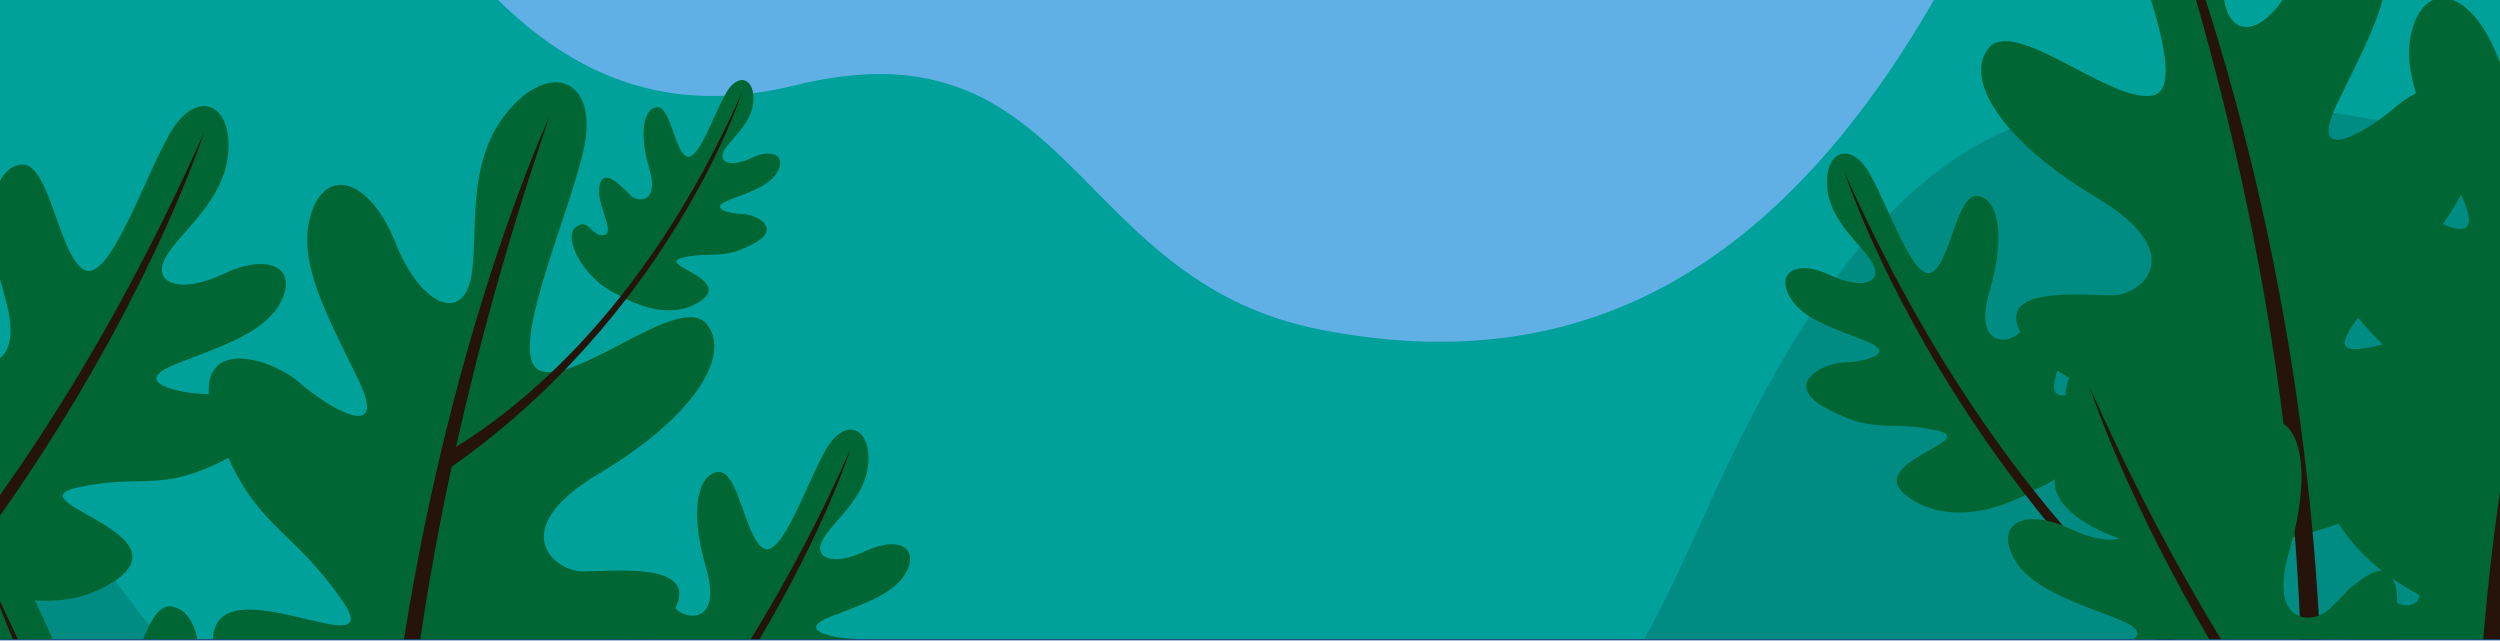
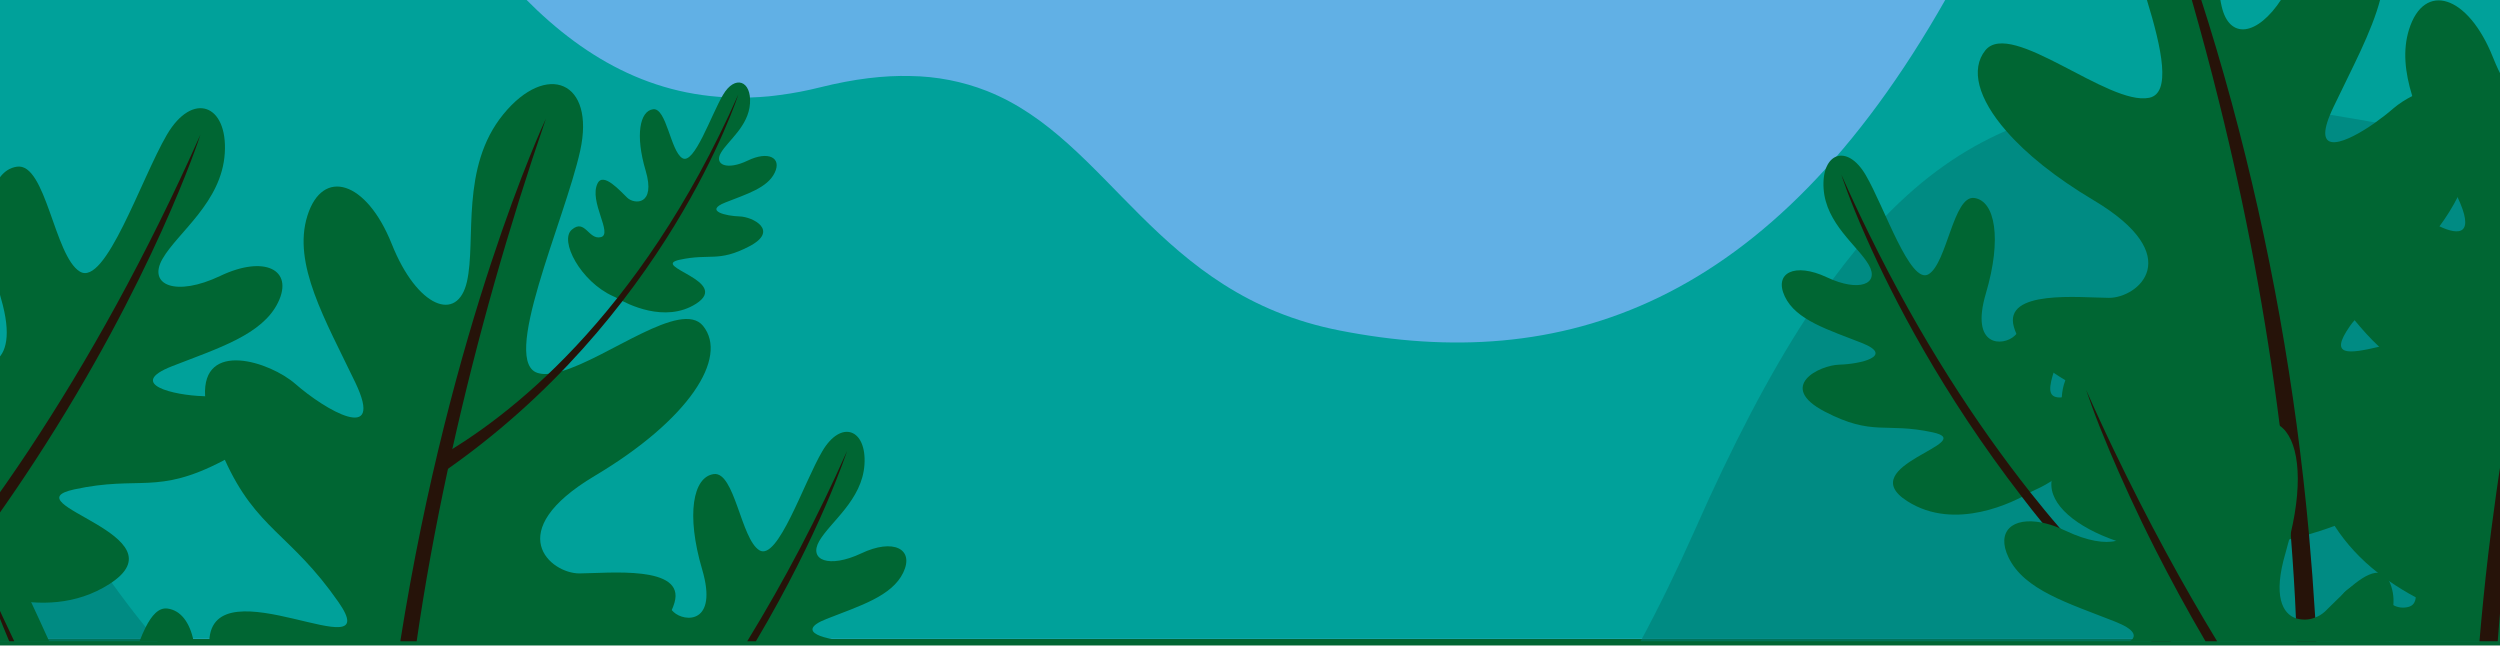
- <svg xmlns="http://www.w3.org/2000/svg" width="1437" height="368" viewBox="0 0 1437 368">
-   <defs>
-     <clipPath id="clip-Web_1920_1">
-       <rect width="1437" height="368" />
+ <svg xmlns="http://www.w3.org/2000/svg" xmlns:xlink="http://www.w3.org/1999/xlink" version="1.1" id="Layer_1" x="0px" y="0px" viewBox="0 0 1437 371.1" style="enable-background:new 0 0 1437 371.1;" xml:space="preserve">
+   <style type="text/css">
+ 	.st0{fill:#006633;}
+ 	.st1{clip-path:url(#SVGID_2_);}
+ 	.st2{fill:#61B0E5;}
+ 	.st3{fill:#00A19A;}
+ 	.st4{opacity:0.59;fill:#007C73;enable-background:new    ;}
+ 	.st5{fill:#261309;}
+ </style>
+   <rect y="294.7" class="st0" width="1437" height="76.3" />
+   <g>
+     <defs>
+       <rect id="SVGID_1_" width="1437" height="371.1" />
+     </defs>
+     <clipPath id="SVGID_2_">
+       <use xlink:href="#SVGID_1_" style="overflow:visible;" />
    </clipPath>
-   </defs>
-   <g id="Web_1920_1" data-name="Web 1920 – 1" clip-path="url(#clip-Web_1920_1)">
-     <rect width="1437" height="368" fill="#fff" />
-     <g id="Grupo_1" data-name="Grupo 1" transform="translate(-243 -129.45)">
-       <g id="BACKGROUND">
-         <rect id="Rectángulo_5509" data-name="Rectángulo 5509" width="1923.47" height="372.41" transform="translate(0 127.59)" fill="#61b0e5" />
-         <path id="Trazado_25137" data-name="Trazado 25137" d="M3.77,496.1h1920v5H3.77Z" fill="#233680" opacity="0.992" style="isolation: isolate" />
-       </g>
-       <g id="OBJECTS">
-         <g id="Grupo_27811" data-name="Grupo 27811">
-           <path id="Trazado_56254" data-name="Trazado 56254" d="M609.84,501.1" fill="#00a19a" />
-           <path id="Trazado_56255" data-name="Trazado 56255" d="M1923.47,127.59V496.88H1754.04a155.173,155.173,0,0,1-41.8,0H3.77V127.59H527.42c36.13,36.12,78.37,59.05,132.04,56.89h.01q4.68-.195,9.48-.64h.01c.05,0,.09-.01.14-.01q3.36-.315,6.8-.77h.01a213.331,213.331,0,0,0,23.43-4.44c19.86-4.9,37.23-6.89,52.68-6.55a127.454,127.454,0,0,1,44.64,8.66c72.1,28.34,98.11,117.44,205.76,138.27,127.91,24.76,250.82-12.33,353.25-191.41h469.6c.2-.38.39-.76.58-1.14q.045.585.06,1.14Z" fill="#00a19a" />
-           <path id="Trazado_56256" data-name="Trazado 56256" d="M328.88,488.83c-6.72-8.17-13.24-16.77-19.59-25.69-15.51-21.73-30.08-45.4-44.33-69.68q-1.8-3.075-3.59-6.16c-9.6-16.46-19.06-33.15-28.59-49.64-6.46-11.19-12.95-22.28-19.53-33.16q-2.565-4.26-5.23-8.29c-26.97-41.12-59.63-65.37-91.23-79.42h-.01q-4.9-2.175-9.76-4.03A218.918,218.918,0,0,0,32.98,198.6a211.277,211.277,0,0,0-29.21,1.42V496.88H335.69C333.39,494.25,331.13,491.56,328.88,488.83Z" fill="#007c73" opacity="0.59" />
-           <path id="Trazado_56257" data-name="Trazado 56257" d="M1923.47,127.59V496.88H1754.04a155.173,155.173,0,0,1-41.8,0H1188.16q15.87-29.43,31.05-63.69c21.7-49.1,42.7-89.29,63.89-121.91q7.62-11.745,15.3-22.19,6.855-9.36,13.8-17.73c1.84-2.23,3.68-4.4,5.54-6.52.54-.63,1.08-1.25,1.63-1.86q4.785-5.4,9.62-10.37c21.95-22.57,44.73-38.49,69.23-49.11,36.1-15.66,75.95-19.82,122.4-16.78q3.6.24,7.26.53c17.72,1.42,36.4,3.83,56.18,6.99q12.345,1.98,25.28,4.33l.67.12q15.39,2.775,29.33,4.48,16.905,2.085,31.79,2.71c20.9.91,38.99-.23,54.75-3.05,2.24-.4,4.42-.83,6.56-1.3h.01a147.054,147.054,0,0,0,28.32-9.11,119.122,119.122,0,0,0,26.7-16.18c13.86-11.14,24.3-24.75,32.9-39.65,1.7-2.95,3.33-5.96,4.9-9,.2-.38.39-.76.58-1.14q.045.585.06,1.14Z" fill="#007c73" opacity="0.59" />
+     <g class="st1">
+       <rect x="-214.2" y="-0.7" class="st2" width="1892.6" height="368" />
+       <path id="Trazado_56254_1_" class="st3" d="M364.7,372.9" />
+       <path id="Trazado_56255_1_" class="st3" d="M1678.3-0.7v367.9h-167c-13.7,1.9-27.5,1.9-41.2,0H-214.2V-0.7H302    c35.6,36,77.3,58.8,130.2,56.7h0c3.1-0.1,6.2-0.3,9.3-0.6h0c0,0,0.1,0,0.1,0c2.2-0.2,4.4-0.5,6.7-0.8h0c7.8-1,15.5-2.5,23.1-4.4    c19.6-4.9,36.7-6.9,51.9-6.5c15.1,0.2,30,3.1,44,8.6c71.1,28.2,96.7,117,202.9,137.7c126.1,24.7,247.3-12.3,348.3-190.7h463    c0.2-0.4,0.4-0.8,0.6-1.1c0,0.4,0,0.8,0.1,1.1H1678.3z" />
+       <path id="Trazado_56256_1_" class="st4" d="M83.8,360.6c-6.7-8.2-13.2-16.8-19.6-25.7c-15.5-21.7-30.1-45.4-44.3-69.7    c-1.2-2-2.4-4.1-3.6-6.2c-9.6-16.5-19.1-33.1-28.6-49.6c-6.5-11.2-12.9-22.3-19.5-33.2c-1.7-2.8-3.5-5.6-5.2-8.3    c-27-41.1-59.6-65.4-91.2-79.4h0c-3.3-1.4-6.5-2.8-9.8-4c-23.7-9-48.7-13.8-74-14.2c-9.8-0.2-19.5,0.3-29.2,1.4v296.9H90.6    C88.3,366,86,363.3,83.8,360.6z" />
+       <path id="Trazado_56257_1_" class="st4" d="M1678.3-0.7v369.3h-169.4c-13.9,1.9-27.9,1.9-41.8,0H943    c10.6-19.6,20.9-40.8,31.1-63.7c21.7-49.1,42.7-89.3,63.9-121.9c5.1-7.8,10.2-15.2,15.3-22.2c4.6-6.2,9.2-12.1,13.8-17.7    c1.8-2.2,3.7-4.4,5.5-6.5c0.5-0.6,1.1-1.2,1.6-1.9c3.2-3.6,6.4-7.1,9.6-10.4c21.9-22.6,44.7-38.5,69.2-49.1    c36.1-15.7,75.9-19.8,122.4-16.8c2.4,0.2,4.8,0.3,7.3,0.5c17.7,1.4,36.4,3.8,56.2,7c8.2,1.3,16.7,2.8,25.3,4.3l0.7,0.1    c10.3,1.9,20,3.3,29.3,4.5c11.3,1.4,21.9,2.3,31.8,2.7c20.9,0.9,39-0.2,54.8-3.1c2.2-0.4,4.4-0.8,6.6-1.3h0    c9.7-2.1,19.2-5.1,28.3-9.1c9.6-4.2,18.5-9.6,26.7-16.2c13.9-11.1,24.3-24.8,32.9-39.6c1.7-2.9,3.3-6,4.9-9    c0.2-0.4,0.4-0.8,0.6-1.1c0,0.4,0.1,0.8,0.1,1.1L1678.3-0.7z" />
+       <g id="Grupo_27830_1_">
+         <g id="Grupo_27815_1_">
+           <g id="Grupo_27812_1_">
+             <path id="Trazado_56258_1_" class="st0" d="M1350.7,187.5c-12.3,17.6-0.6,15.9,16.9,11.8c26.6-6.2,66.4-18,55.5,24.6       c-6.1,23.8-20.4,41.3-36.8,54.1h0c-2,1.6-4.1,3.1-6.2,4.6c-11.8,8.1-24.6,14.6-38,19.6c-5.6,2.1-10.6,3.7-14.8,4.9       c-3.7,1.1-6.8,1.8-9.1,2.3c-0.4,0.1-0.7,0.2-1.1,0.3c-0.3,0.1-0.7,0.2-1,0.3c-2.1,0.6-4.2,1.2-6.3,2       c-20.8,7.1-43.8,8.3-64.6,5.6c-1.9-0.2-3.8-0.5-5.7-0.9c-7.8-1.3-15.6-3.2-23.1-5.8c-22.9-7.9-38.6-20.8-37.2-34.1       c0-0.1,0-0.2,0-0.3c1.4-12.2,7.3-15.4,14.7-16.2c1.2-0.1,2.5-0.2,3.8-0.2c5-0.1,10.4,0.3,15.2-0.7c0.8-0.2,1.6-0.4,2.4-0.6       c3.8-1.1,7.2-3.6,9.3-6.9c4.6-7-2.5-13.1-13.5-19.8c-3.3-2-7.1-4.1-10.9-6.2c-0.1-0.1-0.2-0.1-0.3-0.1v0       c-1.8-1-3.7-2.1-5.6-3.1c-2.3-1.3-4.6-2.6-6.9-4s-4.6-2.8-6.8-4.3c-9.2-6.2-17.4-13.4-21.4-22.1c-0.6-1.4-1.2-2.8-1.6-4.3       c-6.3-21.7,37.9-16.9,54.6-16.8s45.3-23.9-8.8-56.1c-22-13.1-38.9-26.8-50.1-39.7c-16.4-18.7-20.8-35.7-12.1-46.5       c14.8-18.1,70.8,32.2,94.2,27.3c12.6-2.6,7.4-27.8-1.5-56.7h42.3c0.2,1.4,0.5,2.8,0.8,4.1c4.4,19.4,20.6,17.1,34.4-4.1h56.8       c-5,19.1-16.3,39.7-26.9,62c-0.8,1.7-1.5,3.2-2.1,4.7c-9.8,24,9.6,15.9,25.9,4.4c3.6-2.6,7.2-5.3,10.5-8.2       c3.4-2.9,7.2-5.3,11.2-7.3c19.2-9.6,47.2-12.3,39.4,22.7c-0.9,3.9-2,7.8-3.4,11.6c-2.8,8.1-6.2,16.1-10.1,23.8       c-3,5.9-6.5,11.5-10.5,16.9c-13.8,18.6-29.2,27.1-48.7,53.9C1352.5,185,1351.6,186.2,1350.7,187.5z" />
+             <path id="Trazado_56259_1_" class="st5" d="M1331.4,368.6h-11.2c-0.1-4.4-0.3-8.8-0.5-13.2c-0.6-14.9-1.6-30.2-2.8-45.8       c-0.1-1-0.2-2-0.2-3v0c-1.6-20.1-3.7-40.7-6.3-61.9c-7.9-62.7-19.6-124.9-34.9-186.2c-4.8-19.4-10.1-39.1-15.8-59.1h5.4       c5.7,17.6,11.7,37.6,17.7,59.7c22,81.2,36.8,164.2,44.4,248c1.4,15.7,2.6,31.7,3.6,48v0C1331,359.5,1331.2,364.1,1331.4,368.6z       " />
+           </g>
+           <g id="Grupo_27813_1_">
+             <path id="Trazado_56260_1_" class="st0" d="M1598.8,269c-7.7,16.1-27.5,24-49.8,32.5c-3.7,1.4-7.4,2.8-11.2,4.3       c-1.7,0.7-3.2,1.3-4.4,2c-18.7,9.3,6.9,14.8,22.1,15.3c6.6,0.4,13.1,2.3,18.9,5.6c4.3,2.4,7.8,5.5,9.4,9.1       c1.3,3,1.1,6.6-0.6,9.4c0,0,0,0,0,0c-1.1,1.9-2.5,3.6-4.1,5.1l0,0c-3.6,3.2-7.6,5.9-12,8c-1.3,0.7-2.6,1.4-3.9,2l0,0       c-5,2.5-10.1,4.6-15.3,6.4h-38.9c-13.9,1.9-27.9,1.9-41.8,0h-119.3c-4.5-10.8-5.4-20.5-1.7-26.5l0,0c0.6-1,1.4-1.9,2.3-2.6       c1-0.9,2.2-1.7,3.4-2.4c10.4-5.9,15.6,6.4,23.9,10.7v0c2.6,1.4,5.6,1.7,8.4,1c2.9-0.7,4.1-2.7,4.4-5.6       c1.1-12.6-17.4-42.5-8.4-60.6c0,0,0-0.1,0.1-0.1c1.5-3,3.7-4.4,6.2-4.5h0c9.3-0.5,23.8,15.9,30.6,22.4       c4.1,3.6,9.7,5.2,15.1,4.2c8.5-1.8,15.2-11.7,7.5-37.9c-0.5-1.6-0.9-3.2-1.4-4.9c-10.9-40.7-5.3-68.5,10.7-70.7       c0.8-0.1,1.6-0.1,2.3,0.1c2.8,0.5,5.2,2.7,7.4,5.9c9.6,13.9,15.1,47.5,26.4,54.4c9.9,6,22.4-20.4,34-46v0       c4.1-9,8.1-17.8,11.8-25.1l0,0c1.4-2.8,2.8-5.3,4.1-7.5c8.6-14.6,18.9-18.2,25.8-13.2c5.1,3.6,8.3,11.9,7.5,23.8       c-1,15.7-9.3,28.1-18,38.6c-6.9,8.3-13.9,15.4-17.8,22.1c-8.7,15.1,7.8,21.8,33.2,9.8c1.1-0.5,2.2-1,3.3-1.5       c9-3.8,16.7-4.8,22.4-3.7C1600.4,250.5,1604.1,257.9,1598.8,269z" />
+             <path id="Trazado_56261_1_" class="st5" d="M1554.1,172.8c-0.4,1.4-6.3,19.4-19.2,48.5c-22.5,50.5-49.3,99-79.9,145.1       c-0.5,0.8-1,1.5-1.5,2.3h-7.9c0.9-1.3,1.8-2.7,2.8-4h0c31.2-46.1,59.2-94.3,83.6-144.4C1539.5,204.9,1546.9,189.1,1554.1,172.8       z" />
+           </g>
+           <g id="Grupo_27814_1_">
+             <path id="Trazado_56262_1_" class="st0" d="M1170.4,281.3c-1.4,0.6-2.8,1.3-4.1,2.1c-8.1,4.7-42.3,22.5-70.1,4.6       c-31.8-20.4,42.1-33.6,14.7-39.5s-34.3,2.5-62-11.9s-3.3-26.7,8.4-27s32.1-4.9,12.8-12.5s-37.8-13.1-44.2-26.7       s5.7-19.7,24.2-11s30.4,3.9,24.1-7.1s-24.7-23.6-26-44s13.4-26.1,24.2-7.7s25.6,63.5,36.2,57s14.2-45.4,26.2-43.8       s16,23.4,6.7,54.8s10.1,30.4,16.4,24.5s21.5-23.5,26.7-13c8.1,16.1-14.1,45.3-2.9,48.1s14.2-16.8,26-6.7       C1219.1,231.4,1199.6,268.3,1170.4,281.3z" />
+             <path id="Trazado_56263_1_" class="st5" d="M1247.9,368.6h-11.2c-22.4-21.4-43.4-44.2-62.9-68.3c-4-4.9-7.9-9.8-11.6-14.7       c-46-59.6-74.3-114.7-89.5-149.1c-10-22.5-14.3-36.1-14.3-36.1c5.2,11.8,10.6,23.2,16,34.2c29.3,59.8,61.2,108.6,92.6,148.4       c5.6,7,11.1,13.8,16.7,20.2C1203.4,326.6,1224.9,348.5,1247.9,368.6z" />
+           </g>
        </g>
-         <g id="Grupo_27830" data-name="Grupo 27830">
-           <g id="Grupo_27815" data-name="Grupo 27815">
-             <g id="Grupo_27812" data-name="Grupo 27812">
-               <path id="Trazado_56258" data-name="Trazado 56258" d="M1595.82,315.72c-12.28,17.59-.59,15.86,16.86,11.76,26.55-6.24,66.44-17.96,55.48,24.63-6.12,23.76-20.45,41.3-36.78,54.13h-.01q-3.075,2.415-6.23,4.6a172.421,172.421,0,0,1-38.01,19.56c-5.56,2.07-10.62,3.66-14.85,4.87-3.73,1.06-6.82,1.82-9.05,2.32-.37.08-.74.17-1.11.26-.35.09-.69.18-1.03.27-2.14.56-4.25,1.24-6.34,1.95-20.77,7.11-43.76,8.31-64.59,5.61-1.93-.25-3.84-.54-5.73-.85a144.312,144.312,0,0,1-23.07-5.8c-22.94-7.91-38.56-20.76-37.25-34.12a2.273,2.273,0,0,1,.02-.26c1.39-12.21,7.32-15.36,14.66-16.17,1.22-.13,2.49-.19,3.78-.23,5-.12,10.36.26,15.24-.67a22.272,22.272,0,0,0,2.44-.6,16.2,16.2,0,0,0,9.29-6.93c4.55-7-2.48-13.1-13.54-19.75-3.34-2.01-7.05-4.08-10.92-6.23a2.137,2.137,0,0,0-.26-.14v-.01c-1.84-1.02-3.72-2.07-5.6-3.14-2.3-1.31-4.62-2.65-6.91-4.04s-4.58-2.83-6.79-4.32c-9.25-6.24-17.38-13.41-21.41-22.1a28.563,28.563,0,0,1-1.61-4.27c-6.29-21.73,37.95-16.89,54.64-16.82s45.3-23.91-8.82-56.06c-22.03-13.09-38.87-26.79-50.1-39.67-16.37-18.75-20.84-35.74-12.07-46.49,14.79-18.12,70.81,32.22,94.2,27.32,12.56-2.63,7.37-27.8-1.49-56.74h42.29c.22,1.42.47,2.79.77,4.11,4.4,19.38,20.62,17.12,34.36-4.11h56.79c-5.03,19.07-16.27,39.74-26.93,61.99-.8,1.67-1.49,3.23-2.08,4.66-9.77,23.99,9.61,15.95,25.95,4.45a128.209,128.209,0,0,0,10.52-8.24,54.311,54.311,0,0,1,11.16-7.31c19.16-9.65,47.15-12.26,39.44,22.74a95.789,95.789,0,0,1-3.41,11.63,191.673,191.673,0,0,1-10.14,23.76,119.629,119.629,0,0,1-10.46,16.86c-13.85,18.57-29.21,27.14-48.68,53.91C1597.58,313.23,1596.7,314.46,1595.82,315.72Z" fill="#063" />
-               <path id="Trazado_56259" data-name="Trazado 56259" d="M1576.56,496.88h-11.15q-.21-6.555-.51-13.21-.96-22.4-2.78-45.82c-.08-.99-.15-1.97-.24-2.97v-.01q-2.4-30.105-6.32-61.91a1572.02,1572.02,0,0,0-34.94-186.24q-7.23-29.055-15.84-59.13h5.41c5.69,17.6,11.7,37.55,17.69,59.66a1453.227,1453.227,0,0,1,44.4,248.02q2.13,23.49,3.57,47.99v.01Q1576.225,490.035,1576.56,496.88Z" fill="#261309" />
-             </g>
-             <g id="Grupo_27813" data-name="Grupo 27813">
-               <path id="Trazado_56260" data-name="Trazado 56260" d="M1843.93,397.27c-7.68,16.1-27.48,23.95-49.78,32.5-3.67,1.4-7.41,2.83-11.18,4.31-1.7.67-3.17,1.32-4.44,1.95-18.67,9.31,6.88,14.84,22.05,15.29a44.621,44.621,0,0,1,18.92,5.57c4.27,2.4,7.82,5.49,9.39,9.08a10.205,10.205,0,0,1-.61,9.41c-.01,0-.01.01-.01.02a21.194,21.194,0,0,1-4.12,5.1l-.02.02a54.516,54.516,0,0,1-11.97,8.03c-1.33.69-2.63,1.35-3.89,1.96l-.01.01a120.356,120.356,0,0,1-15.34,6.36h-38.88a155.173,155.173,0,0,1-41.8,0H1592.9c-4.49-10.82-5.44-20.54-1.72-26.46l.01-.01a11.233,11.233,0,0,1,2.26-2.65,20.72,20.72,0,0,1,3.39-2.43c10.39-5.89,15.56,6.44,23.95,10.69v.01a11.622,11.622,0,0,0,8.43,1c2.87-.72,4.14-2.71,4.37-5.61,1.06-12.62-17.38-42.55-8.45-60.58.02-.03.03-.07.05-.1,1.54-3.05,3.67-4.38,6.18-4.5h.01c9.35-.47,23.76,15.89,30.64,22.35a17.987,17.987,0,0,0,15.14,4.2c8.46-1.84,15.22-11.66,7.49-37.9-.48-1.64-.94-3.25-1.36-4.85-10.95-40.66-5.29-68.49,10.65-70.68a6.921,6.921,0,0,1,2.32.06c2.77.5,5.2,2.66,7.41,5.87,9.56,13.88,15.06,47.54,26.38,54.38,9.88,5.97,22.37-20.4,34.01-45.95v-.01c4.08-8.95,8.06-17.8,11.78-25.12l.01-.01c1.39-2.75,2.75-5.28,4.07-7.52,8.57-14.57,18.94-18.16,25.84-13.17,5.07,3.65,8.26,11.9,7.51,23.81-.99,15.72-9.33,28.08-18.02,38.58-6.86,8.29-13.95,15.41-17.81,22.09-8.74,15.13,7.75,21.83,33.18,9.78,1.13-.54,2.24-1.03,3.34-1.48,8.98-3.75,16.72-4.83,22.38-3.73C1845.51,378.72,1849.22,386.19,1843.93,397.27Z" fill="#063" />
-               <path id="Trazado_56261" data-name="Trazado 56261" d="M1799.26,301.02c-.45,1.39-6.35,19.36-19.23,48.51a992.523,992.523,0,0,1-79.9,145.08c-.5.75-1,1.51-1.5,2.27h-7.9q1.38-2.01,2.75-4.03h.01a1180.557,1180.557,0,0,0,83.62-144.39Q1788.36,325.54,1799.26,301.02Z" fill="#261309" />
-             </g>
-             <g id="Grupo_27814" data-name="Grupo 27814">
-               <path id="Trazado_56262" data-name="Trazado 56262" d="M1415.561,409.555a42.789,42.789,0,0,0-4.1,2.063c-8.1,4.726-42.256,22.51-70.094,4.643-31.809-20.422,42.129-33.559,14.69-39.476s-34.251,2.536-62.014-11.9-3.343-26.669,8.412-27.018,32.1-4.9,12.78-12.511-37.756-13.1-44.244-26.71,5.718-19.727,24.175-10.978,30.427,3.885,24.081-7.093-24.708-23.611-26-44.029,13.423-26.057,24.2-7.72,25.557,63.467,36.189,57.05,14.185-45.43,26.207-43.774,15.989,23.4,6.74,54.816,10.09,30.4,16.421,24.46,21.459-23.454,26.729-12.961c8.074,16.075-14.08,45.318-2.926,48.11s14.246-16.786,25.959-6.729C1464.189,359.594,1444.766,396.5,1415.561,409.555Z" fill="#063" />
-               <path id="Trazado_56263" data-name="Trazado 56263" d="M1493.02,496.88h-11.2a736.042,736.042,0,0,1-62.93-68.29q-6-7.38-11.62-14.68c-45.98-59.6-74.3-114.74-89.53-149.07-10-22.54-14.35-36.11-14.35-36.11q7.845,17.7,15.98,34.25c29.34,59.79,61.15,108.63,92.61,148.35q8.34,10.545,16.65,20.24A628.261,628.261,0,0,0,1493.02,496.88Z" fill="#261309" />
-             </g>
+         <g id="Grupo_27819_1_">
+           <g id="Grupo_27816_1_">
+             <path id="Trazado_56264_1_" class="st0" d="M-16,128.5c-3.8,14.6-11,28.2-21.1,39.4c-4.8,5.4-10,10.3-15.6,14.7c0,0,0,0,0,0       c-2,1.6-4.1,3.1-6.2,4.6c-19.1,13.3-39.9,20.7-52.9,24.4c-3.7,1.1-6.8,1.8-9.1,2.3c-0.4,0.1-0.7,0.2-1.1,0.3       c-2.5,0.6-4.9,1.4-7.4,2.2c-39.2,13.4-86.4,5.8-112-9.5v-42.3c9.6-0.2,20.6,1.4,26.8-8.2c4.6-7-2.5-13.1-13.5-19.8       c-4-2.4-8.5-4.9-13.2-7.5v-54c5.6,0.1,10.6,0.4,14.4,0.4c5.4-0.2,10.6-2,14.8-5.3c11.4-8.8,15.2-27.7-23.7-50.7       c-1.9-1.1-3.7-2.2-5.6-3.4V-0.7h222.9C-38,50.6-58.4,49.2-88.3,92.2C-119.3,136.5,2.2,58-16,128.5z" />
+             <path id="Trazado_56265_1_" class="st5" d="M-106.1,368.6h-12.9c0.4-8.7,0.6-17.5,0.8-26.4c0.1-5.1,0.2-10.2,0.2-15.5       c0.3-35.2-0.9-72.7-4-112.5c-3.2-40.9-8.4-84.2-16.1-129.8c-4.7-27.6-10.3-55.9-16.8-85.2h7.8c6.6,27.2,13,57.1,18.7,89.2h0       c6.7,38,12.5,79.2,16.5,123.2C-107.1,263.9-105.2,316.3-106.1,368.6z" />
          </g>
-           <g id="Grupo_27819" data-name="Grupo 27819">
-             <g id="Grupo_27816" data-name="Grupo 27816">
-               <path id="Trazado_56264" data-name="Trazado 56264" d="M229.15,256.79a94.931,94.931,0,0,1-21.13,39.42,118.036,118.036,0,0,1-15.63,14.7.037.037,0,0,0-.03.01c-2.04,1.61-4.12,3.14-6.22,4.6-19.15,13.34-39.88,20.74-52.86,24.44-3.73,1.06-6.82,1.82-9.05,2.32-.37.08-.74.17-1.11.26-2.49.61-4.94,1.38-7.37,2.21-39.25,13.44-86.4,5.77-111.98-9.48V292.94c9.62-.23,20.56,1.35,26.77-8.2,4.55-7-2.48-13.1-13.54-19.75-4-2.41-8.53-4.89-13.23-7.52V203.51c5.58.14,10.65.39,14.37.4a25.405,25.405,0,0,0,14.84-5.31c11.41-8.79,15.21-27.66-23.66-50.75q-2.835-1.68-5.55-3.38V127.59H226.71c-19.64,51.28-39.95,49.89-69.89,92.81C125.85,264.78,247.32,186.22,229.15,256.79Z" fill="#063" />
-               <path id="Trazado_56265" data-name="Trazado 56265" d="M138.97,496.88H126.06q.54-12.975.82-26.42.165-7.65.23-15.45c.28-35.22-.9-72.73-3.99-112.47-3.18-40.93-8.39-84.22-16.1-129.78q-6.975-41.34-16.81-85.17h7.85c6.62,27.24,13.02,57.08,18.72,89.2h.01c6.73,38.01,12.49,79.22,16.49,123.17A1434.449,1434.449,0,0,1,138.97,496.88Z" fill="#261309" />
-             </g>
-             <g id="Grupo_27817" data-name="Grupo 27817">
-               <path id="Trazado_56266" data-name="Trazado 56266" d="M205.725,454.787a58.254,58.254,0,0,1,5.651,2.837c11.165,6.514,58.222,31.019,96.579,6.4,43.832-28.138-58.05-46.246-20.24-54.4s47.2,3.493,85.448-16.4S377.771,356.48,361.576,356s-44.24-6.751-17.612-17.243,52.024-18.052,60.967-36.806-7.878-27.18-33.313-15.124-41.924,5.353-33.184-9.772,34.046-32.534,35.827-60.672-18.493-35.9-33.348-10.636S305.694,293.2,291.048,284.36s-19.551-62.6-36.114-60.319-22.032,32.252-9.285,75.534-13.908,41.892-22.631,33.7-29.566-32.315-36.83-17.856c-11.126,22.15,19.4,62.446,4.033,66.293s-19.631-23.131-35.772-9.276C138.719,385.944,165.481,436.8,205.725,454.787Z" fill="#063" />
-               <path id="Trazado_56267" data-name="Trazado 56267" d="M360.27,205.65c-.6,1.87-27.13,83.3-95.31,187.81-14.09,21.62-29.98,44.22-47.79,67.32q-13.785,17.88-29.15,36.1H177.47q16.485-18.63,33.19-39.66c16.91-21.35,33.89-44.6,50.71-69.92C295.65,335.73,329.26,275.6,360.27,205.65Z" fill="#261309" />
-             </g>
-             <g id="Grupo_27818" data-name="Grupo 27818">
-               <path id="Trazado_56268" data-name="Trazado 56268" d="M17,264.99c-.68,7.86-5.54,18.19-13.23,27.69V252.67c2.74-1.6,5.82-1.78,10,1.81C16.41,256.74,17.4,260.45,17,264.99Z" fill="#063" />
-               <path id="Trazado_56269" data-name="Trazado 56269" d="M133.26,458.59a51.874,51.874,0,0,0-2.6,14.49q-1.905-1.3-3.78-2.62A715.707,715.707,0,0,1,3.77,361.26v-8.99c47.54,52.15,92.06,84.18,123.34,102.74Q130.275,456.9,133.26,458.59Z" fill="#261309" />
-             </g>
+           <g id="Grupo_27817_1_">
+             <path id="Trazado_56266_1_" class="st0" d="M-39.4,326.5c1.9,0.8,3.8,1.8,5.7,2.8c11.2,6.5,58.2,31,96.6,6.4       c43.8-28.1-58.1-46.2-20.2-54.4s47.2,3.5,85.4-16.4s4.6-36.7-11.6-37.2s-44.2-6.8-17.6-17.2s52-18.1,61-36.8       s-7.9-27.2-33.3-15.1s-41.9,5.4-33.2-9.8s34-32.5,35.8-60.7c1.8-28.1-18.5-35.9-33.3-10.6S60.6,165,45.9,156.1       S26.4,93.5,9.8,95.8s-22,32.3-9.3,75.5s-13.9,41.9-22.6,33.7s-29.6-32.3-36.8-17.9c-11.1,22.1,19.4,62.4,4,66.3       s-19.6-23.1-35.8-9.3C-106.4,257.7-79.6,308.6-39.4,326.5z" />
+             <path id="Trazado_56267_1_" class="st5" d="M115.2,77.4c-0.6,1.9-27.1,83.3-95.3,187.8c-14.1,21.6-30,44.2-47.8,67.3       c-9.2,11.9-18.9,24-29.1,36.1h-10.5c11-12.4,22.1-25.6,33.2-39.7c16.9-21.4,33.9-44.6,50.7-69.9       C50.5,207.5,84.1,147.4,115.2,77.4z" />
          </g>
-           <g id="Grupo_27824" data-name="Grupo 27824">
-             <g id="Grupo_27820" data-name="Grupo 27820">
-               <path id="Trazado_56270" data-name="Trazado 56270" d="M615.71,496.88c6.74-5.22,12.4-11.09,15.55-17.88a28.564,28.564,0,0,0,1.61-4.27c6.29-21.72-37.95-16.89-54.64-16.82s-45.3-23.91,8.82-56.06,76.96-68.04,62.17-86.16c-12.51-15.32-54.49,18.3-81.29,26.09h-.01a37.271,37.271,0,0,1-7.69,1.5s-.01.01-.01,0a18.742,18.742,0,0,1-5.2-.27c-23.38-4.9,14.79-87.96,23.56-127.97s-19.35-51.39-44.23-20.9-15.49,72.43-20.9,96.24-28.65,14.95-43.24-21.62-39.81-43.97-48.45-16.26,10.17,59.66,27.47,95.77-17.35,15.81-34.38.86c-14.61-12.81-53.78-25.53-51.85,6.95.32,5.39,1.78,12.03,4.66,20.12,2.19,6.13,4.38,11.57,6.6,16.44,18.25,40.28,37.67,42.18,65.29,81.77,28.56,40.91-72.49-22.69-74.16,22.47H615.71Z" fill="#063" />
-               <path id="Trazado_56271" data-name="Trazado 56271" d="M484.57,496.88h-9.36c28.91-182.05,82.51-297.95,83.65-300.4a1776.871,1776.871,0,0,0-53.75,189.85v.01c-.86,3.8-1.68,7.59-2.5,11.37Q491.57,449.025,484.57,496.88Z" fill="#261309" />
-             </g>
-             <g id="Grupo_27821" data-name="Grupo 27821">
-               <path id="Trazado_56272" data-name="Trazado 56272" d="M263.07,474.5c3.31,6.96,6.77,14.72,10.29,22.38H231.23c-4.83-7.71-8.48-16.41-9.12-26.49a50.114,50.114,0,0,1,.04-7.17v-.01c1.84-22.1,19.8-26.43,33.31-3.46C257.87,463.85,260.42,468.92,263.07,474.5Z" fill="#063" />
-               <path id="Trazado_56273" data-name="Trazado 56273" d="M356.45,496.88H325.33c1.14-2.89,2.31-5.62,3.55-8.05,3.5-6.92,7.48-11.49,12.56-10.79C348.95,479.07,354.17,485.8,356.45,496.88Z" fill="#063" />
-               <path id="Trazado_56274" data-name="Trazado 56274" d="M240.87,470.29q6.135,13.545,12.41,26.59h-2.84c-4.84-11.44-8.37-20.57-10.72-26.93-2.34-6.34-3.51-9.92-3.63-10.3Q238.475,465.005,240.87,470.29Z" fill="#261309" />
-             </g>
-             <g id="Grupo_27822" data-name="Grupo 27822">
-               <path id="Trazado_56275" data-name="Trazado 56275" d="M608.5,496.88c-3.2-9.82-7.01-21.53-2.87-29.78,4.99-9.92,18.79,5.21,25.63,11.9.39.38.76.74,1.1,1.06,6.33,5.94,25.67,6.95,16.42-24.46s-5.28-53.16,6.74-54.82,15.58,37.36,26.21,43.78,25.41-38.72,36.19-57.05,25.5-12.7,24.2,7.72-19.66,33.05-26,44.03,5.63,15.84,24.09,7.09,30.66-2.63,24.17,10.98-24.92,19.1-44.25,26.71,1.03,12.17,12.79,12.51a22.967,22.967,0,0,1,3.15.33H608.5Z" fill="#063" />
-               <path id="Trazado_56276" data-name="Trazado 56276" d="M731.97,387.44c-.46,1.42-15.37,47.08-52.43,109.44h-5A905.276,905.276,0,0,0,731.97,387.44Z" fill="#261309" />
-             </g>
-             <g id="Grupo_27823" data-name="Grupo 27823">
-               <path id="Trazado_56277" data-name="Trazado 56277" d="M597.586,298.52a26.6,26.6,0,0,1,2.63,1.322c5.2,3.032,27.109,14.441,44.967,2.979,20.409-13.1-27.028-21.53-9.424-25.328s21.974,1.627,39.785-7.634,2.145-17.108-5.4-17.334-20.6-3.144-8.2-8.024,24.222-8.408,28.386-17.139-3.668-12.653-15.51-7.044-19.52,2.5-15.449-4.545,15.849-15.151,16.68-28.252-8.611-16.713-15.527-4.951-16.4,40.72-23.217,36.6-9.1-29.142-16.814-28.082-10.258,15.016-4.324,35.167-6.475,19.505-10.536,15.692-13.765-15.046-17.148-8.313c-5.178,10.312,9.035,29.073,1.879,30.865s-9.14-10.771-16.656-4.32C566.388,266.467,578.849,290.146,597.586,298.52Z" fill="#063" />
-               <path id="Trazado_56278" data-name="Trazado 56278" d="M497.053,391.124c38.761-22.086,115.183-79.331,172.493-208.614,0,0-41.293,128.756-170.819,217.909A33.509,33.509,0,0,0,497.053,391.124Z" fill="#261309" />
-             </g>
+           <g id="Grupo_27818_1_">
+             <path id="Trazado_56268_1_" class="st0" d="M-228.1,136.7c-0.7,7.9-5.5,18.2-13.2,27.7v-40c2.7-1.6,5.8-1.8,10,1.8       C-228.7,128.5-227.7,132.2-228.1,136.7z" />
+             <path id="Trazado_56269_1_" class="st5" d="M-111.9,330.3c-1.6,4.7-2.4,9.6-2.6,14.5c-1.3-0.9-2.5-1.7-3.8-2.6       c-45.1-31.5-86.4-68.2-123.1-109.2v-9c47.5,52.1,92.1,84.2,123.3,102.7C-115.9,328-113.8,329.2-111.9,330.3z" />
          </g>
-           <g id="Grupo_27829" data-name="Grupo 27829">
-             <g id="Grupo_27825" data-name="Grupo 27825">
-               <path id="Trazado_56279" data-name="Trazado 56279" d="M1841.04,367.34a28.576,28.576,0,0,1-1.61,4.27,34.45,34.45,0,0,1-3.09,5.33c-4.45,6.36-11.04,11.86-18.33,16.77-4.41,2.98-9.09,5.75-13.69,8.36-5.95,3.38-11.78,6.51-16.79,9.52v.01c-11.05,6.65-18.08,12.74-13.53,19.74a16.415,16.415,0,0,0,4.53,4.69c6.31,4.31,14.8,3.32,22.44,3.51,9.01.24,16.82,2.14,18.45,16.4a2.449,2.449,0,0,1,.02.27c.03.23.05.45.06.68.98,18.08-28.82,35.07-65.46,39.99a155.173,155.173,0,0,1-41.8,0c-4.07-.57-8.12-1.32-12.11-2.27-2.23-.52-4.45-1.1-6.64-1.76h-.01q-2.37-.69-4.69-1.49c-2.43-.83-4.88-1.6-7.37-2.22-.37-.09-.74-.18-1.11-.26-2.23-.5-5.32-1.26-9.05-2.32a191.449,191.449,0,0,1-37.67-15.14,153.179,153.179,0,0,1-15.2-9.3c-2.09-1.46-4.17-2.99-6.21-4.59h-.01a110.232,110.232,0,0,1-25.04-27.13,93.422,93.422,0,0,1-11.74-27c-18.17-70.57,103.3,7.99,72.33-36.39-13.33-19.1-24.74-29.43-35.04-39.53a162.368,162.368,0,0,1-14.24-15.44c-7.9-9.97-15.29-22.7-22.61-43.24-20.28-56.81,30.16-42,47.18-27.06,6.72,5.89,16.18,12.63,24.11,16.39,12.11,5.76,20.65,4.63,10.46-16.86-.05-.13-.12-.26-.18-.39-6.28-13.12-12.77-25.69-18.06-37.71a182.614,182.614,0,0,1-7.65-20.03c-4.12-13.45-5.47-26.13-1.76-38.03,8.64-27.72,33.86-20.32,48.45,16.26s37.83,45.44,43.24,21.62c3.21-14.14,1.21-34.67,4.26-55.4h55.41c-6.21,20.15-15.03,44.4-20.52,64.83-6.15,22.89-8.12,40.99,2.42,43.2a18.744,18.744,0,0,0,5.2.27,37.354,37.354,0,0,0,7.7-1.5c26.81-7.79,68.8-41.41,81.3-26.09,13.79,16.9-5.14,49.23-51.63,79.59q-5.055,3.315-10.54,6.57a110.38,110.38,0,0,0-19.37,14.12l-.01.01c-10.31,9.74-13.08,18.31-11.78,25.12v.01c1.34,6.96,6.93,12.08,13.05,14.74a25.707,25.707,0,0,0,2.92,1.07,21.879,21.879,0,0,0,6.37.99c2.44-.01,5.47-.12,8.85-.24C1814.95,349.6,1846.41,348.79,1841.04,367.34Z" fill="#063" />
-               <path id="Trazado_56280" data-name="Trazado 56280" d="M1754.31,127.59q-12.03,37.71-21.86,73.94h-.01q-10.785,39.615-19.16,77.41v.01q-1.29,5.715-2.5,11.37-3.81,17.7-7.11,34.97a1476.052,1476.052,0,0,0-22.25,163.85q-.3,3.885-.57,7.74h-10.48q.42-5.19.89-10.32,2.52-27.63,5.9-53.77,2.8-21.93,6.13-42.75c3.93-24.81,8.32-48.39,12.97-70.62,9.33-44.6,19.73-83.78,29.62-116.59,9.36-31.06,18.27-56.42,25.39-75.24Z" fill="#261309" />
-             </g>
-             <g id="Grupo_27826" data-name="Grupo 27826">
-               <path id="Trazado_56281" data-name="Trazado 56281" d="M1620.79,476.02v.01c-.35,6.74-2.27,13.97-4.4,20.85H1469.3c4.18-2.88,3.32-6.76-8.73-11.51-26.62-10.49-52.02-18.05-60.96-36.81-7.17-15.02,2.2-23.42,19.28-19.97a56.636,56.636,0,0,1,9.74,2.98q2.1.84,4.29,1.87c12.08,5.72,22.14,7.22,28.44,5.59,6.97-1.8,9.33-7.42,4.74-15.36-5.42-9.38-17.19-19.63-25.79-32.76-.52-.8-1.03-1.61-1.52-2.43-4.53-7.46-7.9-15.85-8.51-25.49a50.886,50.886,0,0,1-.02-6.29,32.574,32.574,0,0,1,2.05-9.96c5.39-13.71,19.94-13.73,31.32,5.62,14.85,25.26,35.22,87.45,49.86,78.61s19.55-62.6,36.12-60.32a13.612,13.612,0,0,1,5.95,2.31c10.52,7.26,13.75,30.16,6.32,61.91v.01c-.25,1.07-.51,2.15-.79,3.24q-.99,3.945-2.2,8.06c-7.27,24.69-1.72,34.85,6.01,37.49a16.59,16.59,0,0,0,10.95-.4v-.01a16.587,16.587,0,0,0,5.67-3.37c2.45-2.31,5.86-5.86,9.66-9.47l.01-.01c1.82-1.73,3.72-3.47,5.65-5.08,5.35-4.48,10.91-8.03,15.33-7.8h.01c2.5.11,4.64,1.45,6.17,4.5a.355.355,0,0,1,.04.09A27.629,27.629,0,0,1,1620.79,476.02Z" fill="#063" />
-               <path id="Trazado_56282" data-name="Trazado 56282" d="M1490.16,445.68q14.52,26.775,29.45,51.2h-6.74c-10.9-18.64-20.34-36.13-28.44-52.05-11.48-22.62-20.25-42.08-26.62-57.25-2.2-5.24-4.11-9.97-5.75-14.14-3.88-9.85-6.23-16.56-7.24-19.51v-.01c-.32-.96-.51-1.52-.55-1.66.27.6.54,1.21.81,1.81q3.9,8.79,7.88,17.37,3.615,7.86,7.29,15.54Q1474.905,417.67,1490.16,445.68Z" fill="#261309" />
-             </g>
-             <g id="Grupo_27827" data-name="Grupo 27827">
-               <path id="Trazado_56283" data-name="Trazado 56283" d="M1923.47,315.69V284.92c-10.47,20.33-23.78,58.16-33.57,52.25-10.63-6.42-14.18-45.44-26.21-43.78s-15.99,23.41-6.74,54.82-10.09,30.4-16.42,24.46c-.34-.32-.71-.68-1.1-1.06-6.84-6.7-20.64-21.83-25.63-11.9-2.95,5.87-1.86,13.5.16,20.96,1.24,4.56,2.82,9.05,4.05,13.04,2.26,7.34,3.31,12.96-1.28,14.11-5.39,1.35-8.9-2.53-12.41-5.75-3.75-3.46-7.5-6.18-13.55-.98-2.64,2.26-3.63,5.97-3.24,10.5v.01c.46,5.28,2.8,11.66,6.62,18.17a78.178,78.178,0,0,0,6.82,9.77,79.846,79.846,0,0,0,18.47,16.67,65.311,65.311,0,0,0,8.54,4.64c1.22.54,2.42,1.12,3.58,1.77.18.09.35.19.52.29,1.01.59,2.43,1.38,4.19,2.29,12.34,6.32,41.55,17.99,65.9,2.35,31.81-20.42-42.12-33.56-14.69-39.47,16.41-3.54,25.44-1.94,35.99-3.17V385.84c-3.62-1.7-4.74-4.03,0-6.89V340.32c-1.15-1.7-1.23-4.03,0-6.84V315.69Z" fill="#063" />
-               <path id="Trazado_56284" data-name="Trazado 56284" d="M1923.47,315.69c-29.14,59.14-60.7,107.53-91.91,146.93-.89,1.13-1.78,2.24-2.67,3.35q-10.35,12.915-20.62,24.54l-.01.01q-2.835,3.225-5.68,6.36h7.85q7.065-8.205,13.7-16.36l.02-.02c1.38-1.7,2.76-3.41,4.12-5.1,0-.01,0-.02.01-.02q4.08-5.115,7.99-10.18a741.206,741.206,0,0,0,87.2-143.88Z" fill="#261309" />
-             </g>
-             <g id="Grupo_27828" data-name="Grupo 27828">
-               <path id="Trazado_56285" data-name="Trazado 56285" d="M1796.11,127.59c-3.47,10.52,9.29,27.8,2.43,29.52-7.16,1.78-9.14-10.77-16.66-4.32-4.46,3.83-1.58,14.11,5.59,23.45a49.085,49.085,0,0,0,18.29,14.89c.77.35,1.54.71,2.29,1.13.11.06.23.12.34.19.65.38,1.56.89,2.69,1.47,7.92,4.06,26.64,11.54,42.27,1.51,20.41-13.1-27.03-21.53-9.42-25.33s21.97,1.63,39.78-7.63,2.15-17.11-5.39-17.34-20.6-3.14-8.2-8.02c7.99-3.16,15.75-5.74,21.37-9.52h-65.58c.17,6.15-2.53,8.59-5.54,9a8.432,8.432,0,0,1-6.56-2.04c-1.74-1.63-4.5-4.6-7.36-6.96Z" fill="#063" />
-               <path id="Trazado_56286" data-name="Trazado 56286" d="M1854.12,127.59a485.851,485.851,0,0,1-43.04,66.33,478.815,478.815,0,0,1-34.99,40.47,456.648,456.648,0,0,1-65.31,55.93c-1.28.91-2.58,1.81-3.88,2.71a33.62,33.62,0,0,0-1.68-9.3q3.8-2.16,8.06-4.78v-.01a337.349,337.349,0,0,0,55.11-43.05,421,421,0,0,0,39.66-43.63,504.1,504.1,0,0,0,43.33-64.67Z" fill="#261309" />
-             </g>
+         </g>
+         <g id="Grupo_27824_1_">
+           <g id="Grupo_27820_1_">
+             <path id="Trazado_56270_1_" class="st0" d="M370.6,368.6c6.7-5.2,12.4-11.1,15.5-17.9c0.6-1.4,1.2-2.8,1.6-4.3       c6.3-21.7-38-16.9-54.6-16.8s-45.3-23.9,8.8-56.1s77-68,62.2-86.2c-12.5-15.3-54.5,18.3-81.3,26.1h0c-2.5,0.8-5.1,1.3-7.7,1.5       c0,0,0,0,0,0c-1.7,0.2-3.5,0.1-5.2-0.3c-23.4-4.9,14.8-88,23.6-128s-19.3-51.4-44.2-20.9s-15.5,72.4-20.9,96.2       s-28.6,15-43.2-21.6s-39.8-44-48.5-16.3s10.2,59.7,27.5,95.8s-17.4,15.8-34.4,0.9c-14.6-12.8-53.8-25.5-51.9,7       c0.3,5.4,1.8,12,4.7,20.1c2.2,6.1,4.4,11.6,6.6,16.4c18.2,40.3,37.7,42.2,65.3,81.8c28.6,40.9-72.5-22.7-74.2,22.5H370.6z" />
+             <path id="Trazado_56271_1_" class="st5" d="M239.5,368.6h-9.4c28.9-182,82.5-298,83.7-300.4c-21.4,62.2-39.4,125.6-53.8,189.9       v0c-0.9,3.8-1.7,7.6-2.5,11.4C250.1,303.7,244.1,336.7,239.5,368.6z" />
+           </g>
+           <g id="Grupo_27821_1_">
+             <path id="Trazado_56272_1_" class="st0" d="M18,346.3c3.3,7,6.8,14.7,10.3,22.4h-42.1c-4.8-7.7-8.5-16.4-9.1-26.5       c-0.2-2.4-0.1-4.8,0-7.2v0c1.8-22.1,19.8-26.4,33.3-3.5C12.8,335.6,15.3,340.7,18,346.3z" />
+             <path id="Trazado_56273_1_" class="st0" d="M111.3,368.6H80.2c1.1-2.9,2.3-5.6,3.5-8c3.5-6.9,7.5-11.5,12.6-10.8       C103.8,350.8,109.1,357.6,111.3,368.6z" />
+             <path id="Trazado_56274_1_" class="st5" d="M-4.2,342c4.1,9,8.2,17.9,12.4,26.6H5.3C0.5,357.2-3,348.1-5.4,341.7       c-2.3-6.3-3.5-9.9-3.6-10.3C-7.4,335-5.8,338.5-4.2,342z" />
+           </g>
+           <g id="Grupo_27822_1_">
+             <path id="Trazado_56275_1_" class="st0" d="M363.4,368.6c-3.2-9.8-7-21.5-2.9-29.8c5-9.9,18.8,5.2,25.6,11.9       c0.4,0.4,0.8,0.7,1.1,1.1c6.3,5.9,25.7,7,16.4-24.5s-5.3-53.2,6.7-54.8s15.6,37.4,26.2,43.8s25.4-38.7,36.2-57       s25.5-12.7,24.2,7.7s-19.7,33-26,44s5.6,15.8,24.1,7.1c18.5-8.8,30.7-2.6,24.2,11s-24.9,19.1-44.2,26.7s1,12.2,12.8,12.5       c1.1,0,2.1,0.1,3.2,0.3H363.4z" />
+             <path id="Trazado_56276_1_" class="st5" d="M486.9,259.2c-0.5,1.4-15.4,47.1-52.4,109.4h-5C451,333.5,470.2,296.9,486.9,259.2z       " />
+           </g>
+           <g id="Grupo_27823_1_">
+             <path id="Trazado_56277_1_" class="st0" d="M352.5,170.3c0.9,0.4,1.8,0.8,2.6,1.3c5.2,3,27.1,14.4,45,3       c20.4-13.1-27-21.5-9.4-25.3s22,1.6,39.8-7.6s2.1-17.1-5.4-17.3s-20.6-3.1-8.2-8s24.2-8.4,28.4-17.1s-3.7-12.7-15.5-7       s-19.5,2.5-15.4-4.5s15.8-15.2,16.7-28.3s-8.6-16.7-15.5-5S399,95,392.2,90.9s-9.1-29.1-16.8-28.1s-10.3,15-4.3,35.2       s-6.5,19.5-10.5,15.7s-13.8-15-17.1-8.3c-5.2,10.3,9,29.1,1.9,30.9s-9.1-10.8-16.7-4.3C321.3,138.2,333.7,161.9,352.5,170.3z" />
+             <path id="Trazado_56278_1_" class="st5" d="M251.9,262.9c38.8-22.1,115.2-79.3,172.5-208.6c0,0-41.3,128.8-170.8,217.9       C253.5,269,252.9,265.9,251.9,262.9z" />
+           </g>
+         </g>
+         <g id="Grupo_27829_1_">
+           <g id="Grupo_27825_1_">
+             <path id="Trazado_56279_1_" class="st0" d="M1595.9,239.1c-0.4,1.5-1,2.9-1.6,4.3c-0.9,1.9-1.9,3.6-3.1,5.3       c-4.4,6.4-11,11.9-18.3,16.8c-4.4,3-9.1,5.8-13.7,8.4c-5.9,3.4-11.8,6.5-16.8,9.5v0c-11.1,6.6-18.1,12.7-13.5,19.7       c1.2,1.9,2.7,3.4,4.5,4.7c6.3,4.3,14.8,3.3,22.4,3.5c9,0.2,16.8,2.1,18.4,16.4c0,0.1,0,0.2,0,0.3c0,0.2,0.1,0.5,0.1,0.7       c1,18.1-28.8,35.1-65.5,40c-13.9,1.9-27.9,1.9-41.8,0c-4.1-0.6-8.1-1.3-12.1-2.3c-2.2-0.5-4.4-1.1-6.6-1.8h0       c-1.6-0.5-3.1-1-4.7-1.5c-2.4-0.8-4.9-1.6-7.4-2.2c-0.4-0.1-0.7-0.2-1.1-0.3c-2.2-0.5-5.3-1.3-9.1-2.3       c-13.1-3.7-25.7-8.8-37.7-15.1c-5.2-2.8-10.3-5.9-15.2-9.3c-2.1-1.5-4.2-3-6.2-4.6h0c-9.8-7.6-18.3-16.7-25-27.1       c-5.3-8.3-9.3-17.4-11.7-27c-18.2-70.6,103.3,8,72.3-36.4c-13.3-19.1-24.7-29.4-35-39.5c-5.1-4.8-9.8-10-14.2-15.4       c-7.9-10-15.3-22.7-22.6-43.2c-20.3-56.8,30.2-42,47.2-27.1c6.7,5.9,16.2,12.6,24.1,16.4c12.1,5.8,20.7,4.6,10.5-16.9       c-0.1-0.1-0.1-0.3-0.2-0.4c-6.3-13.1-12.8-25.7-18.1-37.7c-2.9-6.5-5.5-13.2-7.7-20c-4.1-13.4-5.5-26.1-1.8-38       c8.6-27.7,33.9-20.3,48.4,16.3s37.8,45.4,43.2,21.6c3.2-14.1,1.2-34.7,4.3-55.4h55.4c-6.2,20.2-15,44.4-20.5,64.8       c-6.2,22.9-8.1,41,2.4,43.2c1.7,0.3,3.5,0.4,5.2,0.3c2.6-0.2,5.2-0.7,7.7-1.5c26.8-7.8,68.8-41.4,81.3-26.1       c13.8,16.9-5.1,49.2-51.6,79.6c-3.4,2.2-6.9,4.4-10.5,6.6c-7,4-13.4,8.7-19.4,14.1l0,0c-10.3,9.7-13.1,18.3-11.8,25.1v0       c1.3,7,6.9,12.1,13.1,14.7c1,0.4,1.9,0.8,2.9,1.1c2.1,0.6,4.2,1,6.4,1c2.4,0,5.5-0.1,8.8-0.2       C1569.8,221.4,1601.3,220.5,1595.9,239.1z" />
+             <path id="Trazado_56280_1_" class="st5" d="M1509.2-0.7c-8,25.1-15.3,49.8-21.9,73.9h0c-7.2,26.4-13.6,52.2-19.2,77.4v0       c-0.9,3.8-1.7,7.6-2.5,11.4c-2.5,11.8-4.9,23.5-7.1,35c-10.5,54.2-17.9,108.9-22.2,163.9c-0.2,2.6-0.4,5.2-0.6,7.7h-10.5       c0.3-3.5,0.6-6.9,0.9-10.3c1.7-18.4,3.6-36.3,5.9-53.8c1.9-14.6,3.9-28.9,6.1-42.8c3.9-24.8,8.3-48.4,13-70.6       c9.3-44.6,19.7-83.8,29.6-116.6c9.4-31.1,18.3-56.4,25.4-75.2L1509.2-0.7z" />
+           </g>
+           <g id="Grupo_27826_1_">
+             <path id="Trazado_56281_1_" class="st0" d="M1375.7,347.8L1375.7,347.8c-0.3,6.8-2.3,14-4.4,20.9h-147.1       c4.2-2.9,3.3-6.8-8.7-11.5c-26.6-10.5-52-18-61-36.8c-7.2-15,2.2-23.4,19.3-20c3.3,0.7,6.6,1.7,9.7,3c1.4,0.6,2.8,1.2,4.3,1.9       c12.1,5.7,22.1,7.2,28.4,5.6c7-1.8,9.3-7.4,4.7-15.4c-5.4-9.4-17.2-19.6-25.8-32.8c-0.5-0.8-1-1.6-1.5-2.4       c-4.5-7.5-7.9-15.9-8.5-25.5c-0.1-2.1-0.1-4.2,0-6.3c0.2-3.4,0.8-6.8,2.1-10c5.4-13.7,19.9-13.7,31.3,5.6       c14.8,25.3,35.2,87.4,49.9,78.6s19.6-62.6,36.1-60.3c2.1,0.3,4.2,1.1,5.9,2.3c10.5,7.3,13.8,30.2,6.3,61.9v0       c-0.2,1.1-0.5,2.1-0.8,3.2c-0.7,2.6-1.4,5.3-2.2,8.1c-7.3,24.7-1.7,34.9,6,37.5c3.6,1.1,7.5,1,10.9-0.4v0       c2.1-0.7,4-1.9,5.7-3.4c2.4-2.3,5.9-5.9,9.7-9.5l0,0c1.8-1.7,3.7-3.5,5.7-5.1c5.3-4.5,10.9-8,15.3-7.8h0       c2.5,0.1,4.6,1.5,6.2,4.5c0,0,0,0.1,0,0.1C1375.3,338.2,1376.1,343,1375.7,347.8z" />
+             <path id="Trazado_56282_1_" class="st5" d="M1245,317.4c9.7,17.9,19.5,34.9,29.4,51.2h-6.7c-10.9-18.6-20.3-36.1-28.4-52       c-11.5-22.6-20.2-42.1-26.6-57.2c-2.2-5.2-4.1-10-5.8-14.1c-3.9-9.9-6.2-16.6-7.2-19.5v0c-0.3-1-0.5-1.5-0.6-1.7       c0.3,0.6,0.5,1.2,0.8,1.8c2.6,5.9,5.2,11.6,7.9,17.4c2.4,5.2,4.8,10.4,7.3,15.5C1224.9,279.2,1234.9,298.8,1245,317.4z" />
+           </g>
+           <g id="Grupo_27827_1_">
+             <path id="Trazado_56283_1_" class="st0" d="M1678.3,187.4v-30.8c-10.5,20.3-23.8,58.2-33.6,52.2c-10.6-6.4-14.2-45.4-26.2-43.8       s-16,23.4-6.7,54.8s-10.1,30.4-16.4,24.5c-0.3-0.3-0.7-0.7-1.1-1.1c-6.8-6.7-20.6-21.8-25.6-11.9c-2.9,5.9-1.9,13.5,0.2,21       c1.2,4.6,2.8,9,4.1,13c2.3,7.3,3.3,13-1.3,14.1c-5.4,1.4-8.9-2.5-12.4-5.8c-3.8-3.5-7.5-6.2-13.6-1c-2.6,2.3-3.6,6-3.2,10.5v0       c0.5,5.3,2.8,11.7,6.6,18.2c2,3.4,4.3,6.7,6.8,9.8c5.2,6.5,11.5,12.1,18.5,16.7c2.7,1.8,5.6,3.3,8.5,4.6       c1.2,0.5,2.4,1.1,3.6,1.8c0.2,0.1,0.3,0.2,0.5,0.3c1,0.6,2.4,1.4,4.2,2.3c12.3,6.3,41.6,18,65.9,2.4       c31.8-20.4-42.1-33.6-14.7-39.5c16.4-3.5,25.4-1.9,36-3.2v-39.1c-3.6-1.7-4.7-4,0-6.9v-38.6c-1.2-1.7-1.2-4,0-6.8V187.4z" />
+             <path id="Trazado_56284_1_" class="st5" d="M1678.3,187.4c-29.1,59.1-60.7,107.5-91.9,146.9c-0.9,1.1-1.8,2.2-2.7,3.4       c-6.9,8.6-13.8,16.8-20.6,24.5l0,0c-1.9,2.1-3.8,4.3-5.7,6.4h7.8c4.7-5.5,9.3-10.9,13.7-16.4l0,0c1.4-1.7,2.8-3.4,4.1-5.1       c0,0,0,0,0,0c2.7-3.4,5.4-6.8,8-10.2c34.4-44.5,63.7-92.8,87.2-143.9L1678.3,187.4z" />
+           </g>
+           <g id="Grupo_27828_1_">
+             <path id="Trazado_56285_1_" class="st0" d="M1551-0.7c-3.5,10.5,9.3,27.8,2.4,29.5c-7.2,1.8-9.1-10.8-16.7-4.3       c-4.5,3.8-1.6,14.1,5.6,23.4c4.8,6.4,11.1,11.5,18.3,14.9c0.8,0.4,1.5,0.7,2.3,1.1c0.1,0.1,0.2,0.1,0.3,0.2       c0.7,0.4,1.6,0.9,2.7,1.5c7.9,4.1,26.6,11.5,42.3,1.5c20.4-13.1-27-21.5-9.4-25.3s22,1.6,39.8-7.6s2.2-17.1-5.4-17.3       s-20.6-3.1-8.2-8c8-3.2,15.8-5.7,21.4-9.5h-65.6c0.2,6.1-2.5,8.6-5.5,9c-2.4,0.3-4.8-0.5-6.6-2c-1.7-1.6-4.5-4.6-7.4-7       L1551-0.7z" />
+             <path id="Trazado_56286_1_" class="st5" d="M1609-0.7c-12.5,23.2-26.9,45.4-43,66.3c-10.9,14.1-22.6,27.6-35,40.5       c-20,20.7-41.8,39.4-65.3,55.9c-1.3,0.9-2.6,1.8-3.9,2.7c-0.1-3.2-0.7-6.3-1.7-9.3c2.5-1.4,5.2-3,8.1-4.8v0       c19.8-12.4,38.3-26.8,55.1-43.1c14.2-13.6,27.5-28.2,39.7-43.6c16.1-20.4,30.6-42,43.3-64.7H1609z" />
          </g>
        </g>
      </g>
    </g>
  </g>
</svg>
